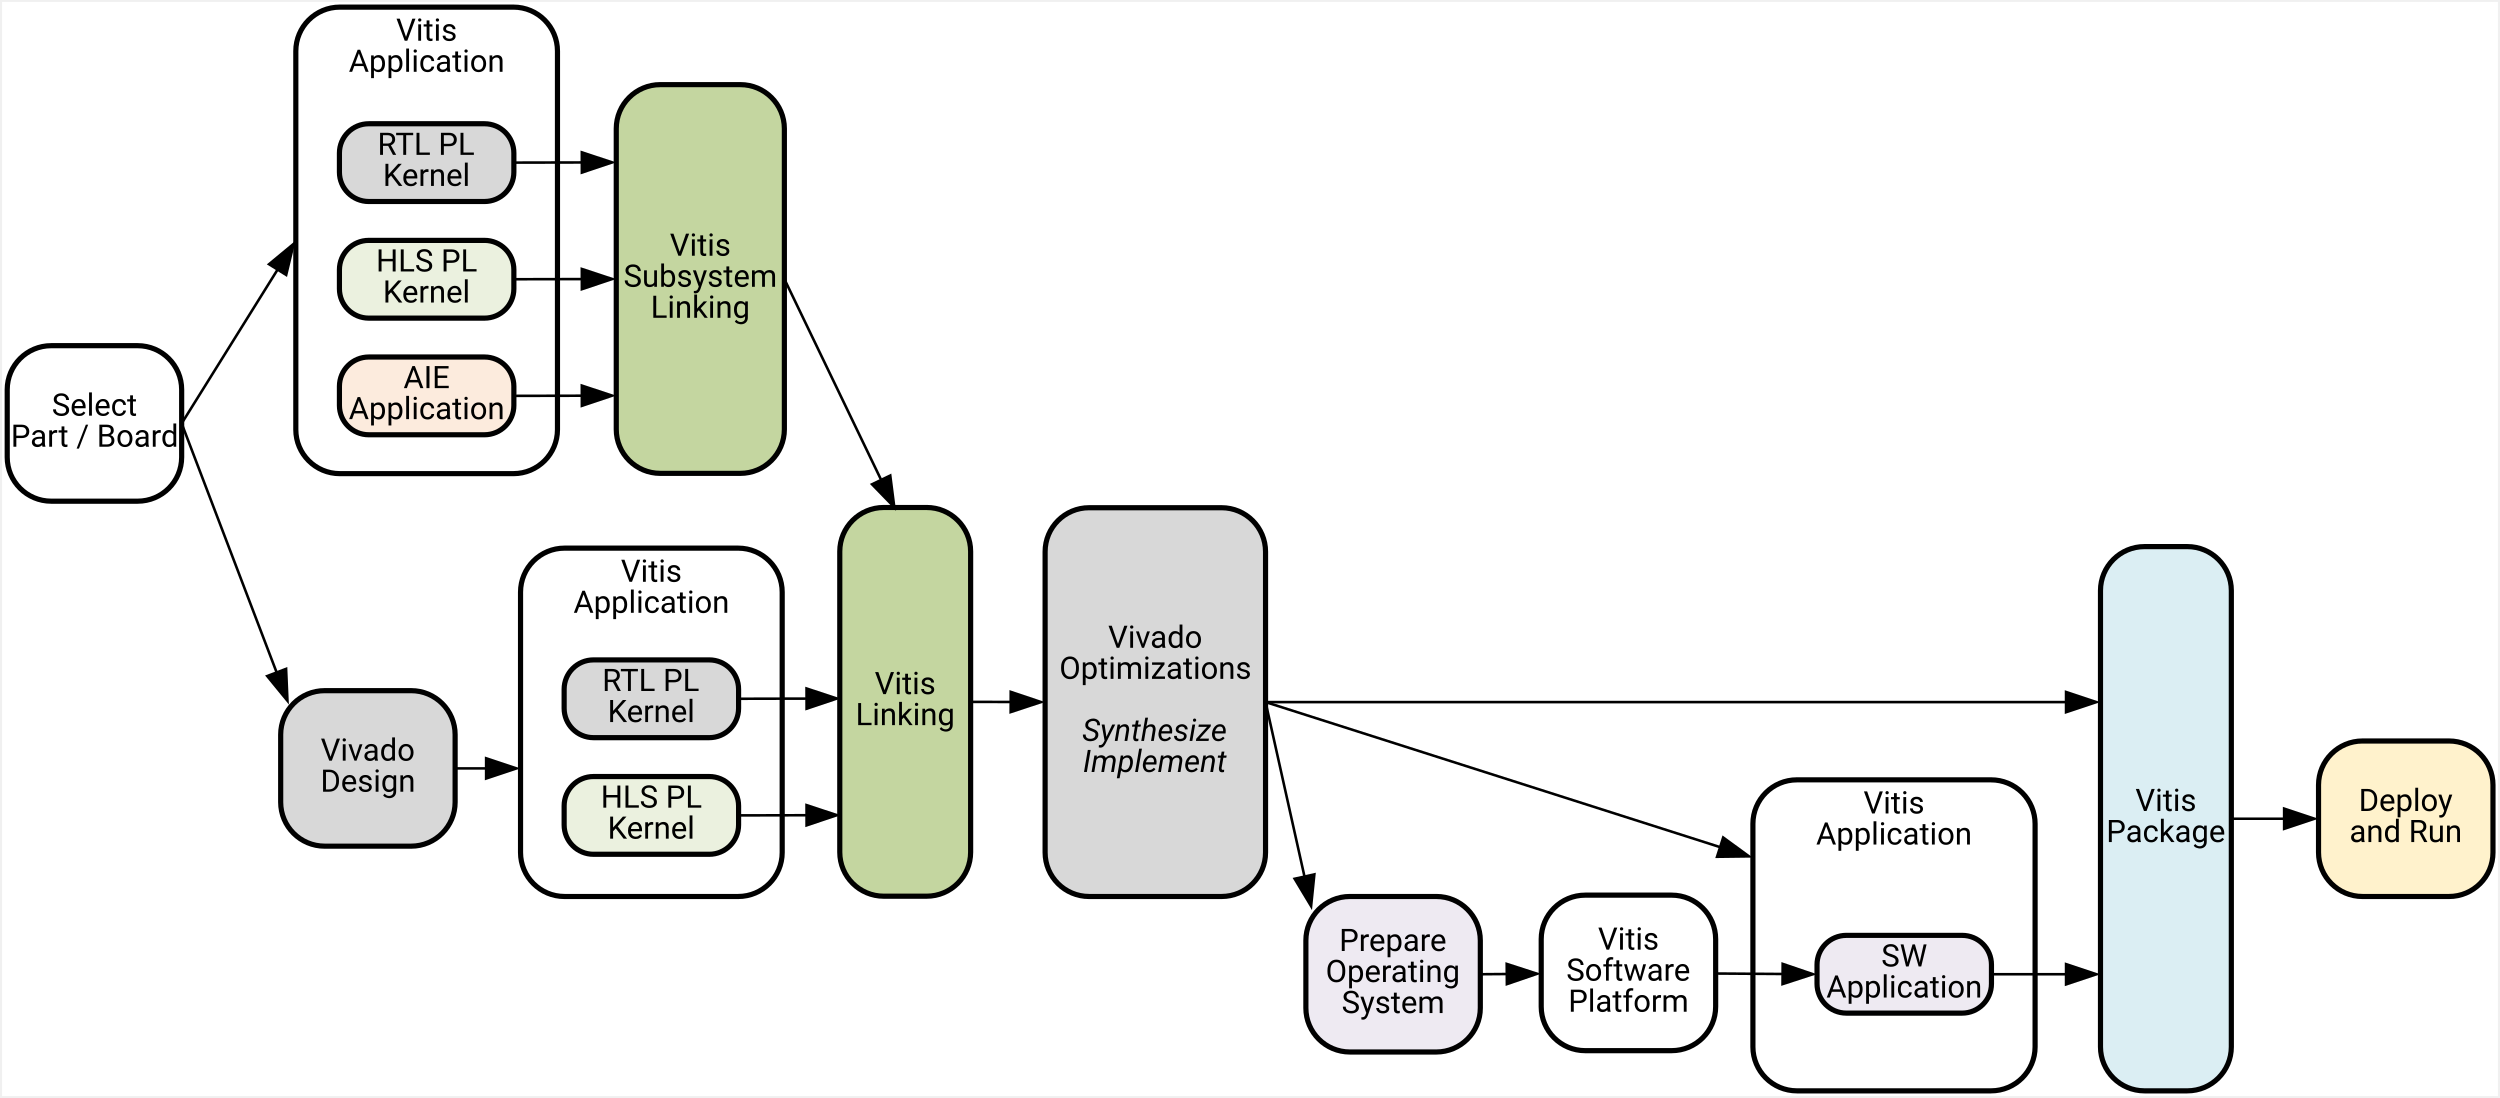
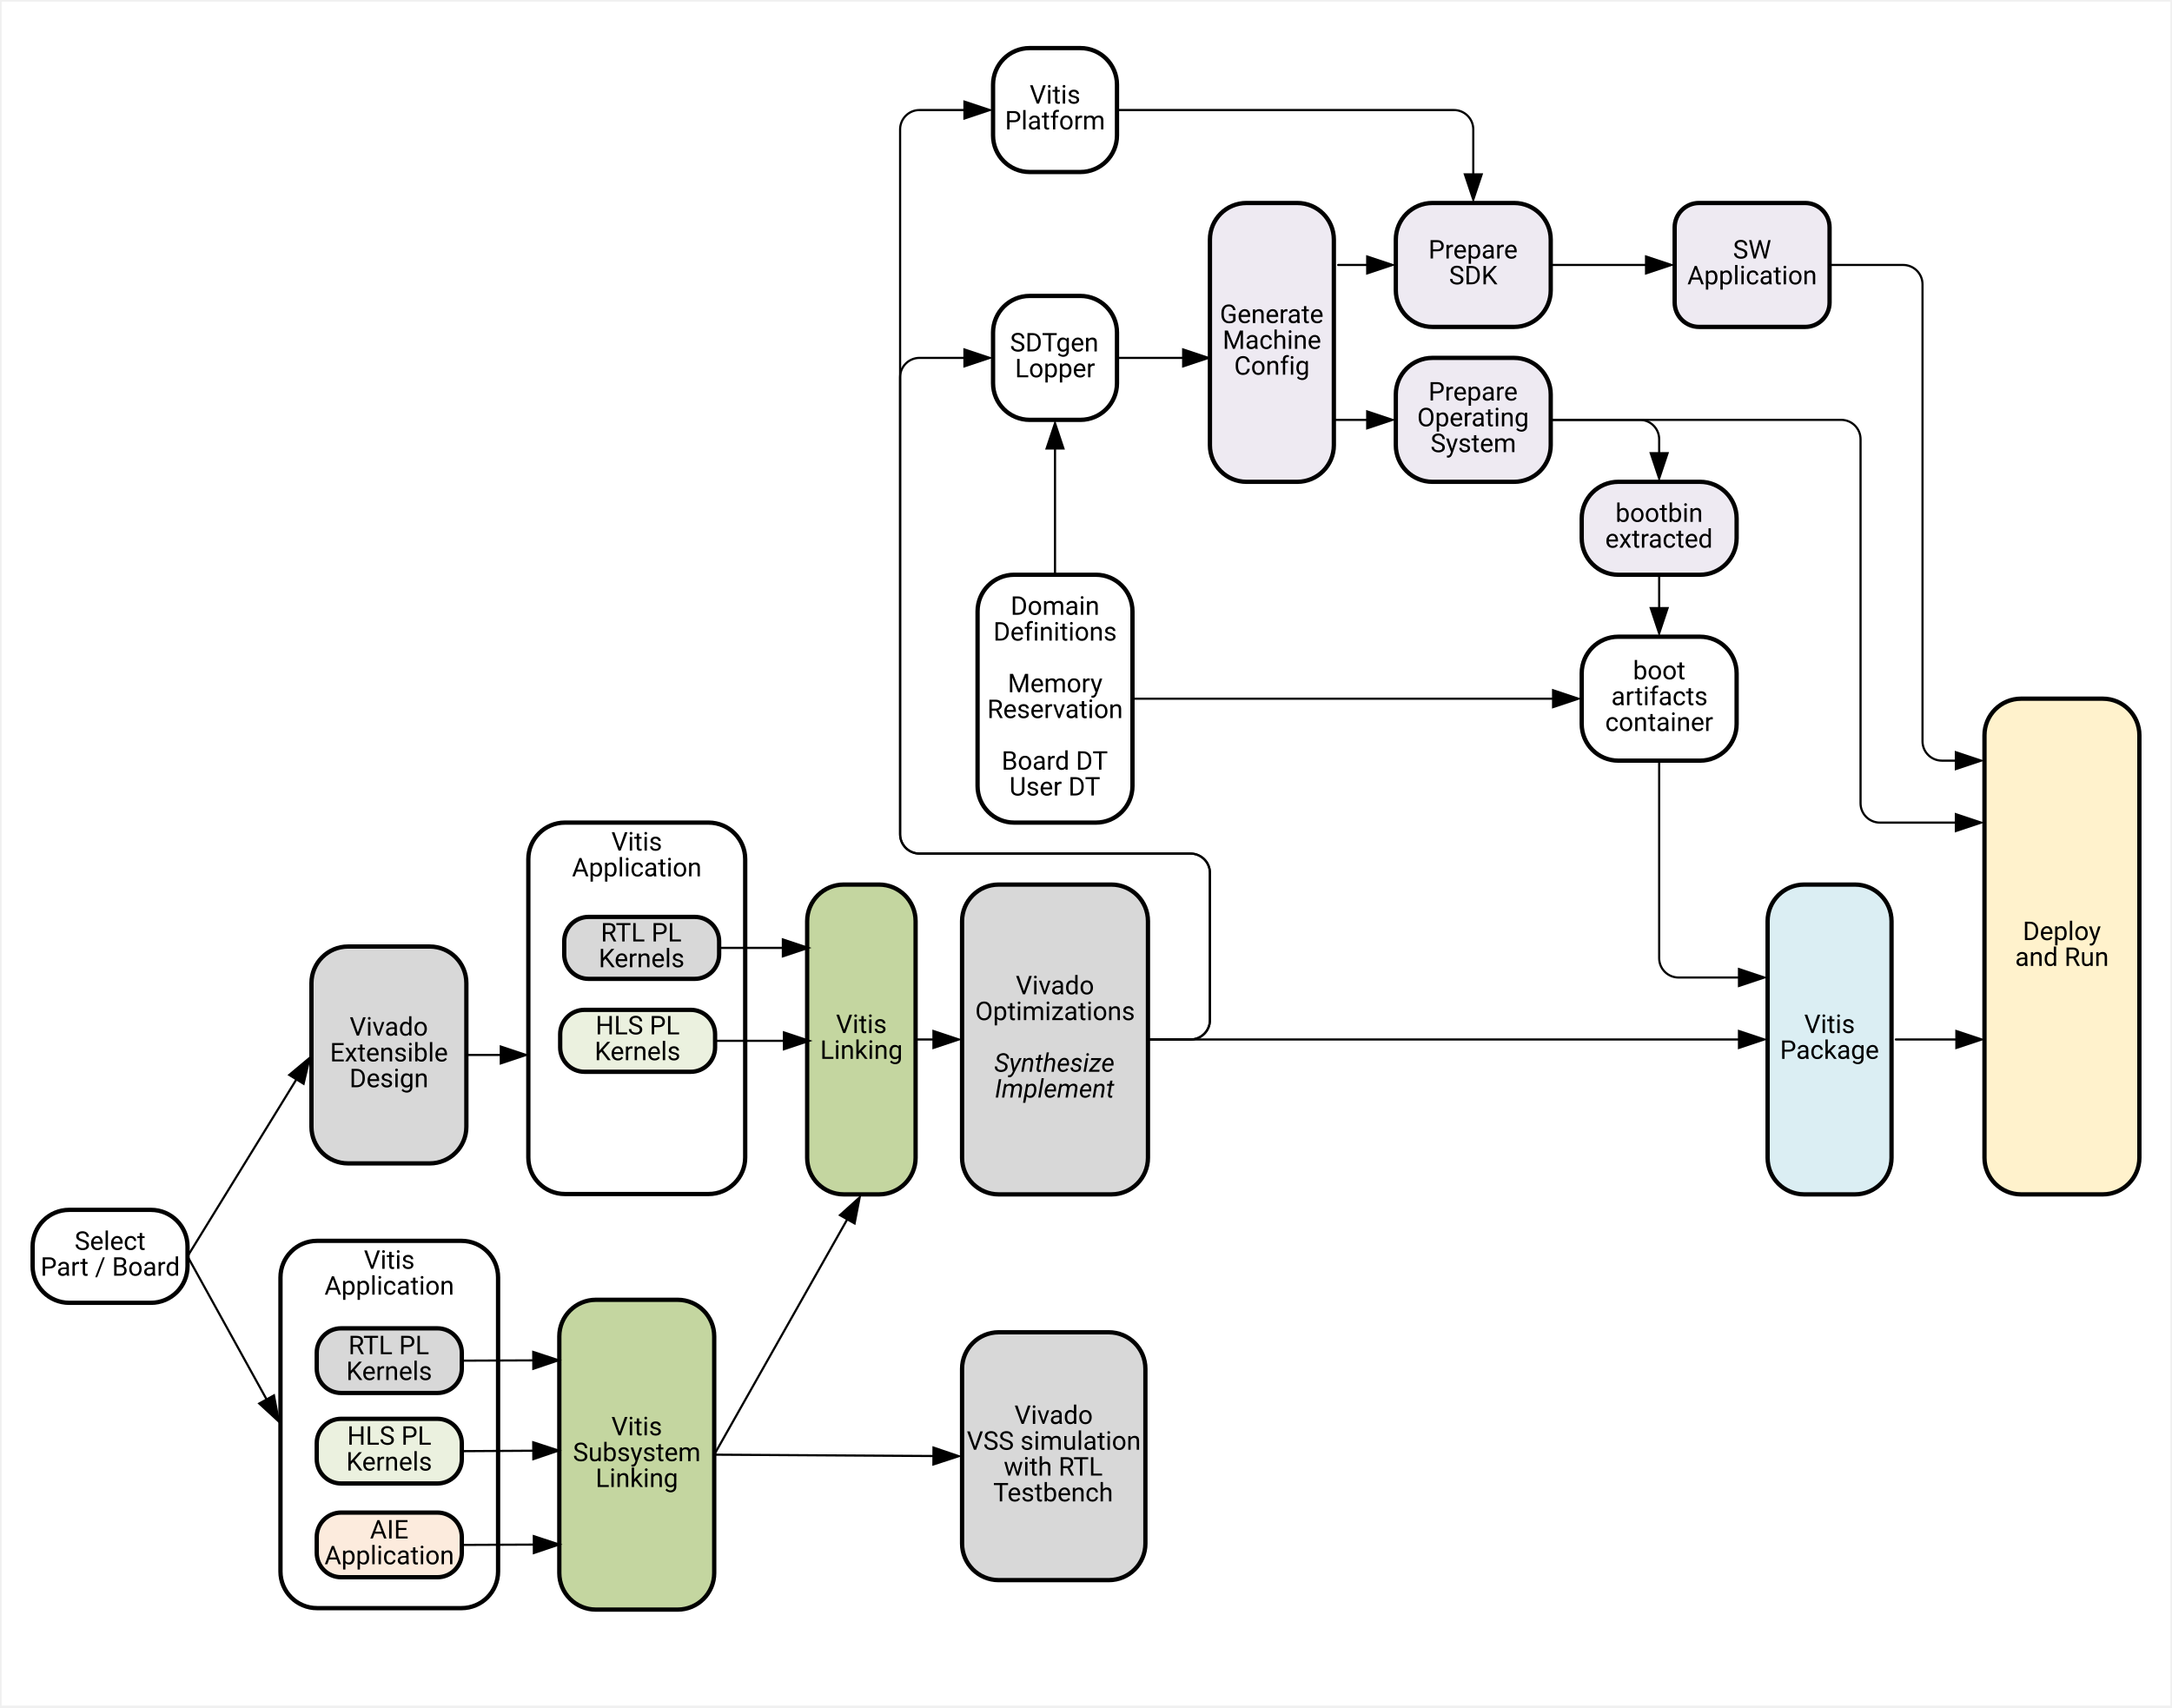
- <svg xmlns="http://www.w3.org/2000/svg" xmlns:xlink="http://www.w3.org/1999/xlink" width="6.71in" height="2.947in" viewBox="0 0 483.15 212.215" xml:space="preserve" color-interpolation-filters="sRGB" class="st15">
+ <svg xmlns="http://www.w3.org/2000/svg" xmlns:xlink="http://www.w3.org/1999/xlink" width="7.01in" height="5.51in" viewBox="0 0 504.75 396.75" xml:space="preserve" color-interpolation-filters="sRGB" class="st15">
  <style type="text/css">
	
		.st1 {fill:#ffffff;stroke:none;stroke-linecap:round;stroke-linejoin:round;stroke-width:0.75}
		.st2 {fill:#ffffff;stroke:#000000;stroke-width:1}
		.st3 {fill:#000000;font-family:Roboto;font-size:0.5em}
		.st4 {font-size:1em}
		.st5 {fill:#d8d8d8;stroke:#000000;stroke-width:1}
		.st6 {fill:#ebf1df;stroke:#000000;stroke-width:1}
		.st7 {fill:#c4d6a0;stroke:#000000;stroke-width:1}
		.st8 {marker-end:url(#mrkr13-34);stroke:#000000;stroke-linecap:round;stroke-linejoin:round;stroke-width:0.5}
		.st9 {fill:#000000;fill-opacity:1;stroke:#000000;stroke-opacity:1;stroke-width:0.217}
		.st10 {fill:#dbeef3;stroke:#000000;stroke-width:1}
		.st11 {fill:#fff2cc;stroke:#000000;stroke-width:1}
		.st12 {font-size:1em;font-style:italic}
		.st13 {fill:#eeeaf2;stroke:#000000;stroke-width:1}
		.st14 {fill:#fcebdd;stroke:#000000;stroke-width:1}
		.st15 {fill:none;fill-rule:evenodd;font-size:12px;overflow:visible;stroke-linecap:square;stroke-miterlimit:3}
	
	</style>
  <defs id="Markers">
    <g id="lend13">
      <path d="M 3 1 L 0 0 L 3 -1 L 3 1 " style="stroke:none" />
    </g>
    <marker id="mrkr13-34" class="st9" refX="-13.8" orient="auto" markerUnits="strokeWidth" overflow="visible">
      <use xlink:href="#lend13" transform="scale(-4.6,-4.6) " />
    </marker>
  </defs>
  <g>
-     <g id="group132-1" transform="translate(0.375,-0.375)">
-       <g id="shape131-2">
-         <rect x="0" y="0.75" width="482.4" height="211.465" class="st1" />
-       </g>
-       <g id="group130-4" transform="translate(1,-1)">
-         <g id="shape95-5" transform="translate(1.39888E-14,-113.972)">
-           <rect x="0" y="182.159" width="33.715" height="30.056" rx="8.504" ry="8.504" class="st2" />
-           <text x="8.62" y="195.69" class="st3">Select<tspan x="0.7" dy="1em" class="st4">Part / Board</tspan>
-           </text>
-         </g>
-         <g id="shape96-9" transform="translate(52.8535,-47.2965)">
-           <rect x="0" y="182.159" width="33.715" height="30.056" rx="8.504" ry="8.504" class="st5" />
-           <text x="7.73" y="195.69" class="st3">Vivado <tspan x="7.69" dy="1em" class="st4">Design</tspan>
-           </text>
-         </g>
-         <g id="shape97-13" transform="translate(99.2115,-37.5694)">
-           <rect x="0" y="144.887" width="50.572" height="67.327" rx="8.504" ry="8.504" class="st2" />
-           <text x="19.39" y="151.39" class="st3">Vitis<tspan x="10.23" dy="1em" class="st4">Application</tspan>
-           </text>
-         </g>
-         <g id="shape98-17" transform="translate(107.64,-45.7271)">
-           <rect x="0" y="197.187" width="33.715" height="15.028" rx="5.669" ry="5.669" class="st6" />
-           <text x="7.08" y="203.2" class="st3">HLS PL <tspan x="8.4" dy="1em" class="st4">Kernel</tspan>
-           </text>
-         </g>
-         <g id="shape99-21" transform="translate(107.64,-68.2688)">
-           <rect x="0" y="197.187" width="33.715" height="15.028" rx="5.669" ry="5.669" class="st5" />
-           <text x="7.36" y="203.2" class="st3">RTL PL <tspan x="8.4" dy="1em" class="st4">Kernel</tspan>
-           </text>
-         </g>
-         <g id="shape100-25" transform="translate(160.914,-37.6197)">
-           <path d="M8.5 212.21 L16.78 212.21 A8.504 8.504 -180 0 0 25.29 203.71 L25.29 145.58 A8.504 8.504 -180          0 0 16.78 137.08 L8.5 137.08 A8.504 8.504 -180 0 0 0 145.58 L0 203.71 A8.504 8.504 -180          0 0 8.5 212.21 Z" class="st7" />
-           <text x="6.75" y="173.15" class="st3">Vitis<tspan x="3.06" dy="1em" class="st4">Linking</tspan>
-           </text>
-         </g>
-         <g id="shape101-29" transform="translate(33.7149,-129)">
-           <path d="M0 212.21 L18.27 260.11" class="st8" />
-         </g>
-         <g id="shape102-35" transform="translate(85.8033,-69.4109)">
-           <path d="M0.77 219.3 L6.51 219.3" class="st8" />
-         </g>
-         <g id="shape103-40" transform="translate(141.355,-68.7211)">
-           <path d="M0 205.15 L12.89 205.12" class="st8" />
-         </g>
-         <g id="shape104-45" transform="translate(141.355,-46.1795)">
-           <path d="M0 205.15 L12.89 205.12" class="st8" />
-         </g>
-         <g id="shape105-50" transform="translate(404.579,-2.23571E-06)">
-           <path d="M8.5 212.21 L16.78 212.21 A8.504 8.504 -180 0 0 25.29 203.71 L25.29 115.52 A8.504 8.504 -180          0 0 16.78 107.02 L8.5 107.02 A8.504 8.504 -180 0 0 -0 115.52 L0 203.71 A8.504 8.504 -180          0 0 8.5 212.21 Z" class="st10" />
-           <text x="6.75" y="158.12" class="st3">Vitis<tspan x="1.12" dy="1em" class="st4">Package</tspan>
-           </text>
-         </g>
-         <g id="shape106-54" transform="translate(186.2,-82.2507)">
-           <path d="M0 219.28 L7.5 219.3" class="st8" />
-         </g>
-         <g id="shape107-59" transform="translate(446.722,-37.5695)">
-           <rect x="0" y="182.159" width="33.715" height="30.056" rx="8.504" ry="8.504" class="st11" />
-           <text x="7.76" y="195.69" class="st3">Deploy<tspan x="5.98" dy="1em" class="st4">and Run</tspan>
-           </text>
-         </g>
-         <g id="shape108-63" transform="translate(429.865,-59.6839)">
-           <path d="M0 219.3 L9.96 219.3" class="st8" />
-         </g>
-         <g id="shape109-68" transform="translate(200.6,-37.5694)">
-           <rect x="0" y="137.075" width="42.604" height="75.139" rx="8.504" ry="8.504" class="st5" />
-           <text x="12.18" y="164.15" class="st3">Vivado <tspan x="2.75" dy="1em" class="st4">Optimizations</tspan>
-             <tspan x="7.16" dy="2em" class="st12">Synthesize </tspan>
-             <tspan x="7.3" dy="1em" class="st12">Implement</tspan>
-           </text>
-         </g>
-         <g id="shape110-74" transform="translate(243.204,-75.139)">
-           <path d="M0 212.21 L87.62 240.17" class="st8" />
-         </g>
-         <g id="shape111-79" transform="translate(251,-7.5139)">
-           <rect x="0" y="182.159" width="33.715" height="30.056" rx="8.504" ry="8.504" class="st13" />
-           <text x="6.44" y="192.69" class="st3">Prepare <tspan x="3.83" dy="1em" class="st4">Operating </tspan>
-             <tspan x="6.91" dy="1em" class="st4">System</tspan>
-           </text>
-         </g>
-         <g id="shape112-84" transform="translate(240.608,-75.139)">
-           <path d="M2.6 212.21 L10.07 245.69" class="st8" />
-         </g>
-         <g id="shape113-89" transform="translate(283.513,-15.5082)">
-           <path d="M1.2 205.18 L6.07 205.14" class="st8" />
-         </g>
-         <g id="shape114-94" transform="translate(337.4,0)">
-           <path d="M8.5 212.21 L46.03 212.21 A8.504 8.504 -180 0 0 54.54 203.71 L54.54 160.61 A8.504 8.504 -180          0 0 46.03 152.1 L8.5 152.1 A8.504 8.504 -180 0 0 -0 160.61 L0 203.71 A8.504 8.504 -180 0          0 8.5 212.21 Z" class="st2" />
-           <text x="21.38" y="158.6" class="st3">Vitis<tspan x="12.21" dy="1em" class="st4">Application</tspan>
-           </text>
-         </g>
-         <g id="shape115-98" transform="translate(349.792,-15.0278)">
-           <rect x="0" y="197.187" width="33.715" height="15.028" rx="5.669" ry="5.669" class="st13" />
-           <text x="12.42" y="203.2" class="st3">SW <tspan x="1.8" dy="1em" class="st4">Application</tspan>
-           </text>
-         </g>
-         <g id="shape116-102" transform="translate(243.204,-82.2256)">
-           <path d="M0 219.3 L154.47 219.3" class="st8" />
-         </g>
-         <g id="shape117-107" transform="translate(383.507,-15.4551)">
-           <path d="M0 205.13 L14.17 205.13" class="st8" />
-         </g>
-         <g id="shape118-112" transform="translate(296.485,-7.77241)">
-           <rect x="0" y="182.159" width="33.715" height="30.056" rx="8.504" ry="8.504" class="st2" />
-           <text x="10.97" y="192.69" class="st3">Vitis<tspan x="4.85" dy="1em" class="st4">Software</tspan>
-             <tspan x="5.23" dy="1em" class="st4">Platform</tspan>
-           </text>
-         </g>
-         <g id="shape119-117" transform="translate(330.2,-29.6978)">
-           <path d="M0 219.23 L12.69 219.32" class="st8" />
-         </g>
-         <g id="shape120-122" transform="translate(55.7788,-119.297)">
-           <rect x="0" y="122.048" width="50.572" height="90.167" rx="8.504" ry="8.504" class="st2" />
-           <text x="19.39" y="128.55" class="st3">Vitis<tspan x="10.23" dy="1em" class="st4">Application</tspan>
-           </text>
-         </g>
-         <g id="shape121-126" transform="translate(64.2076,-126.81)">
-           <rect x="0" y="197.187" width="33.715" height="15.028" rx="5.669" ry="5.669" class="st14" />
-           <text x="12.38" y="203.2" class="st3">AIE <tspan x="1.8" dy="1em" class="st4">Application</tspan>
-           </text>
-         </g>
-         <g id="shape122-130" transform="translate(64.2076,-149.352)">
-           <rect x="0" y="197.187" width="33.715" height="15.028" rx="5.669" ry="5.669" class="st6" />
-           <text x="7.08" y="203.2" class="st3">HLS PL <tspan x="8.4" dy="1em" class="st4">Kernel</tspan>
-           </text>
-         </g>
-         <g id="shape123-134" transform="translate(64.2076,-171.894)">
-           <rect x="0" y="197.187" width="33.715" height="15.028" rx="5.669" ry="5.669" class="st5" />
-           <text x="7.36" y="203.2" class="st3">RTL PL <tspan x="8.4" dy="1em" class="st4">Kernel</tspan>
-           </text>
-         </g>
-         <g id="shape124-138" transform="translate(117.714,-119.347)">
-           <path d="M8.5 212.21 L23.98 212.21 A8.504 8.504 -180 0 0 32.49 203.71 L32.49 145.58 A8.504 8.504 -180          0 0 23.98 137.08 L8.5 137.08 A8.504 8.504 -180 0 0 0 145.58 L0 203.71 A8.504 8.504 -180          0 0 8.5 212.21 Z" class="st7" />
-           <text x="10.35" y="170.15" class="st3">Vitis<tspan x="1.41" dy="1em" class="st4">Subsystem</tspan>
-             <tspan x="6.66" dy="1em" class="st4">Linking</tspan>
-           </text>
-         </g>
-         <g id="shape125-143" transform="translate(97.9224,-172.346)">
-           <path d="M0 205.15 L12.89 205.12" class="st8" />
-         </g>
-         <g id="shape126-148" transform="translate(97.9224,-149.805)">
-           <path d="M0 205.15 L12.89 205.12" class="st8" />
-         </g>
-         <g id="shape127-153" transform="translate(97.9224,-127.263)">
-           <path d="M0 205.15 L12.89 205.12" class="st8" />
-         </g>
-         <g id="shape128-158" transform="translate(33.7149,-129)">
-           <path d="M0 212.21 L18.41 182.69" class="st8" />
-         </g>
-         <g id="shape129-163" transform="translate(150.2,-156.916)">
-           <path d="M0 212.21 L18.6 250.82" class="st8" />
-         </g>
+     <g id="group1086-1" transform="translate(0.375,-0.375)">
+       <g id="shape1085-2">
+         <rect x="0" y="0.75" width="504" height="396" class="st1" />
+       </g>
+       <g id="shape1029-4" transform="translate(7.2,-93.6)">
+         <rect x="0" y="375.15" width="36" height="21.6" rx="8.504" ry="8.504" class="st2" />
+         <text x="9.76" y="384.45" class="st3">Select<tspan x="1.84" dy="1em" class="st4">Part / Board</tspan>
+         </text>
+       </g>
+       <g id="shape1030-8" transform="translate(72,-126)">
+         <rect x="0" y="346.35" width="36" height="50.4" rx="8.504" ry="8.504" class="st5" />
+         <text x="8.88" y="367.05" class="st3">Vivado<tspan x="4.31" dy="1em" class="st4">Extensible</tspan>
+           <tspan x="8.83" dy="1em" class="st4">Design</tspan>
+         </text>
+       </g>
+       <g id="shape1031-13" transform="translate(122.4,-118.883)">
+         <rect x="0" y="310.433" width="50.4" height="86.317" rx="8.504" ry="8.504" class="st2" />
+         <text x="19.31" y="316.93" class="st3">Vitis<tspan x="10.14" dy="1em" class="st4">Application</tspan>
+         </text>
+       </g>
+       <g id="shape1033-17" transform="translate(129.802,-147.286)">
+         <rect x="0" y="382.35" width="36" height="14.4" rx="5.669" ry="5.669" class="st6" />
+         <text x="8.22" y="388.05" class="st3">HLS PL <tspan x="8" dy="1em" class="st4">Kernels</tspan>
+         </text>
+       </g>
+       <g id="shape1034-21" transform="translate(130.743,-168.886)">
+         <rect x="0" y="382.35" width="36" height="14.4" rx="5.669" ry="5.669" class="st5" />
+         <text x="8.5" y="388.05" class="st3">RTL PL <tspan x="8" dy="1em" class="st4">Kernels</tspan>
+         </text>
+       </g>
+       <g id="shape1035-25" transform="translate(187.2,-118.8)">
+         <path d="M8.5 396.75 L16.7 396.75 A8.504 8.504 -180 0 0 25.2 388.25 L25.2 333.25 A8.504 8.504 -180 0 0 16.7         324.75 L8.5 324.75 A8.504 8.504 -180 0 0 0 333.25 L0 388.25 A8.504 8.504 -180 0 0 8.5 396.75         Z" class="st7" />
+         <text x="6.71" y="359.25" class="st3">Vitis<tspan x="3.02" dy="1em" class="st4">Linking</tspan>
+         </text>
+       </g>
+       <g id="shape1036-29" transform="translate(43.2,-104.4)">
+         <path d="M0 396.75 L25.18 355.83" class="st8" />
+       </g>
+       <g id="shape1037-35" transform="translate(108,-144)">
+         <path d="M0 389.55 L7.75 389.55" class="st8" />
+       </g>
+       <g id="shape1038-40" transform="translate(166.743,-168.886)">
+         <path d="M0 389.55 L14.56 389.55" class="st8" />
+       </g>
+       <g id="shape1039-45" transform="translate(165.802,-147.286)">
+         <path d="M0 389.55 L15.75 389.55" class="st8" />
+       </g>
+       <g id="shape1041-50" transform="translate(410.4,-118.8)">
+         <path d="M8.5 396.75 L20.3 396.75 A8.504 8.504 -180 0 0 28.8 388.25 L28.8 333.25 A8.504 8.504 -180 0 0 20.3         324.75 L8.5 324.75 A8.504 8.504 -180 0 0 -0 333.25 L0 388.25 A8.504 8.504 -180 0 0 8.5 396.75         Z" class="st10" />
+         <text x="8.51" y="359.25" class="st3">Vitis<tspan x="2.88" dy="1em" class="st4">Package</tspan>
+         </text>
+       </g>
+       <g id="shape1042-54" transform="translate(210.6,-147.6)">
+         <path d="M1.8 389.55 L5.7 389.55" class="st8" />
+       </g>
+       <g id="shape1043-59" transform="translate(460.8,-118.8)">
+         <rect x="0" y="281.55" width="36" height="115.2" rx="8.504" ry="8.504" class="st11" />
+         <text x="8.9" y="337.65" class="st3">Deploy<tspan x="7.12" dy="1em" class="st4">and Run</tspan>
+         </text>
+       </g>
+       <g id="shape1044-63" transform="translate(440.2,-147.6)">
+         <path d="M0 389.55 L13.82 389.55" class="st8" />
+       </g>
+       <g id="shape1045-68" transform="translate(223.2,-118.8)">
+         <rect x="0" y="324.75" width="43.2" height="72" rx="8.504" ry="8.504" class="st5" />
+         <text x="12.48" y="350.25" class="st3">Vivado <tspan x="3.05" dy="1em" class="st4">Optimizations</tspan>
+           <tspan x="7.46" dy="2em" class="st12">Synthesize </tspan>
+           <tspan x="7.6" dy="1em" class="st12">Implement</tspan>
+         </text>
+       </g>
+       <g id="shape1046-74" transform="translate(230.4,-298.8)">
+         <rect x="0" y="367.95" width="28.8" height="28.8" rx="8.504" ry="8.504" class="st2" />
+         <text x="3.94" y="380.85" class="st3">SDTgen<tspan x="5.1" dy="1em" class="st4">Lopper</tspan>
+         </text>
+       </g>
+       <g id="shape1047-78" transform="translate(310.1,-327.6)">
+         <path d="M0.5 389.55 L7 389.55" class="st8" />
+       </g>
+       <g id="shape1048-83" transform="translate(266.4,-162)">
+         <path d="M0 403.95 L137.1 403.95" class="st8" />
+       </g>
+       <g id="shape1050-88" transform="translate(388.8,-320.4)">
+         <rect x="0" y="367.95" width="36" height="28.8" rx="5.669" ry="5.669" class="st13" />
+         <text x="13.56" y="380.85" class="st3">SW <tspan x="2.94" dy="1em" class="st4">Application</tspan>
+         </text>
+       </g>
+       <g id="shape1051-92" transform="translate(324,-284.4)">
+         <rect x="0" y="367.95" width="36" height="28.8" rx="8.504" ry="8.504" class="st13" />
+         <text x="7.58" y="377.85" class="st3">Prepare <tspan x="4.97" dy="1em" class="st4">Operating </tspan>
+           <tspan x="8.06" dy="1em" class="st4">System</tspan>
+         </text>
+       </g>
+       <g id="shape1052-97" transform="translate(360,-327.6)">
+         <path d="M0 389.55 L21.9 389.55" class="st8" />
+       </g>
+       <g id="shape1053-102" transform="translate(280.8,-284.4)">
+         <rect x="0" y="331.95" width="28.8" height="64.8" rx="8.504" ry="8.504" class="st13" />
+         <text x="2.31" y="359.85" class="st3">Generate<tspan x="2.95" dy="1em" class="st4">Machine</tspan>
+           <tspan x="5.63" dy="1em" class="st4">Config</tspan>
+         </text>
+       </g>
+       <g id="shape1054-107" transform="translate(324,-320.4)">
+         <rect x="0" y="367.95" width="36" height="28.8" rx="8.504" ry="8.504" class="st13" />
+         <text x="7.58" y="380.85" class="st3">Prepare<tspan x="12.37" dy="1em" class="st4">SDK</tspan>
+         </text>
+       </g>
+       <g id="shape1055-111" transform="translate(259.2,-306)">
+         <path d="M0 389.55 L15.13 389.55" class="st8" />
+       </g>
+       <g id="shape1056-116" transform="translate(360,-298.8)">
+         <path d="M0 396.75 L20.7 396.75 A4.5 4.5 0 0 1 25.2 401.25 L25.2 404.25" class="st8" />
+       </g>
+       <g id="shape1057-121" transform="translate(309.6,-291.6)">
+         <path d="M0 389.55 L7.5 389.55" class="st8" />
+       </g>
+       <g id="shape1059-126" transform="translate(385.2,-219.6)">
+         <path d="M0 396.75 L0 442.65 A4.5 4.5 -180 0 0 4.5 447.15 L18.3 447.15" class="st8" />
+       </g>
+       <g id="shape1060-131" transform="translate(237.6,-262.8)">
+         <path d="M7.2 396.75 L7.2 367.65" class="st8" />
+       </g>
+       <g id="shape1061-136" transform="translate(226.8,-205.2)">
+         <rect x="0" y="339.15" width="36" height="57.6" rx="8.504" ry="8.504" class="st2" />
+         <text x="7.68" y="348.45" class="st3">Domain<tspan x="3.67" dy="1em" class="st4">Definitions</tspan>
+           <tspan x="7.02" dy="2em" class="st4">Memory </tspan>
+           <tspan x="2.25" dy="1em" class="st4">Reservation</tspan>
+           <tspan x="5.58" dy="2em" class="st4">Board DT</tspan>
+           <tspan x="7.4" dy="1em" class="st4">User DT</tspan>
+         </text>
+       </g>
+       <g id="shape1062-144" transform="translate(262.8,-226.8)">
+         <path d="M0 389.55 L97.5 389.55" class="st8" />
+       </g>
+       <g id="shape1064-149" transform="translate(266.4,-154.8)">
+         <path d="M0 396.75 L9.9 396.75 A4.5 4.5 -180 0 0 14.4 392.25 L14.4 358.05 A4.5 4.5 -180 0 0 9.9 353.55 L-53.1 353.55         A4.5 4.5 0 0 1 -57.6 349.05 L-57.6 242.85 A4.5 4.5 0 0 1 -53.1 238.35 L-42.9 238.35" class="st8" />
+       </g>
+       <g id="shape1065-154" transform="translate(424.8,-334.8)">
+         <path d="M0 396.75 L17.1 396.75 A4.5 4.5 0 0 1 21.6 401.25 L21.6 507.45 A4.5 4.5 -180 0 0 26.1 511.95 L29.1 511.95" class="st8" />
+       </g>
+       <g id="shape1066-159" transform="translate(367.2,-262.8)">
+         <rect x="0" y="375.15" width="36" height="21.6" rx="8.504" ry="8.504" class="st13" />
+         <text x="7.85" y="384.45" class="st3">bootbin<tspan x="5.47" dy="1em" class="st4">extracted</tspan>
+         </text>
+       </g>
+       <g id="shape1067-163" transform="translate(367.2,-219.6)">
+         <rect x="0" y="367.95" width="36" height="28.8" rx="8.504" ry="8.504" class="st2" />
+         <text x="11.92" y="377.85" class="st3">boot<tspan x="6.87" dy="1em" class="st4">artifacts</tspan>
+           <tspan x="5.46" dy="1em" class="st4">container</tspan>
+         </text>
+       </g>
+       <g id="shape1068-168" transform="translate(378,-262.8)">
+         <path d="M7.2 396.75 L7.2 404.25" class="st8" />
+       </g>
+       <g id="shape1069-173" transform="translate(360,-298.8)">
+         <path d="M0 396.75 L67.5 396.75 A4.5 4.5 0 0 1 72 401.25 L72 485.85 A4.5 4.5 -180 0 0 76.5 490.35 L93.9 490.35" class="st8" />
+       </g>
+       <g id="shape1070-178" transform="translate(230.4,-356.4)">
+         <rect x="0" y="367.95" width="28.8" height="28.8" rx="8.504" ry="8.504" class="st2" />
+         <text x="8.51" y="380.85" class="st3">Vitis<tspan x="2.77" dy="1em" class="st4">Platform</tspan>
+         </text>
+       </g>
+       <g id="shape1071-182" transform="translate(266.4,-154.8)">
+         <path d="M0 396.75 L9.9 396.75 A4.5 4.5 -180 0 0 14.4 392.25 L14.4 358.05 A4.5 4.5 -180 0 0 9.9 353.55 L-53.1 353.55         A4.5 4.5 0 0 1 -57.6 349.05 L-57.6 185.25 A4.5 4.5 0 0 1 -53.1 180.75 L-42.9 180.75" class="st8" />
+       </g>
+       <g id="shape1072-187" transform="translate(259.2,-370.8)">
+         <path d="M0 396.75 L78.3 396.75 A4.5 4.5 0 0 1 82.8 401.25 L82.8 411.45" class="st8" />
+       </g>
+       <g id="shape1073-192" transform="translate(165.6,-58.301)">
+         <path d="M0 396.75 L30.8 342.26" class="st8" />
+       </g>
+       <g id="shape1074-197" transform="translate(64.8,-22.6427)">
+         <rect x="0" y="311.393" width="50.572" height="85.357" rx="8.504" ry="8.504" class="st2" />
+         <text x="19.39" y="317.89" class="st3">Vitis<tspan x="10.23" dy="1em" class="st4">Application</tspan>
+         </text>
+       </g>
+       <g id="shape1075-201" transform="translate(73.2287,-29.8231)">
+         <rect x="0" y="381.722" width="33.715" height="15.028" rx="5.669" ry="5.669" class="st14" />
+         <text x="12.38" y="387.74" class="st3">AIE <tspan x="1.8" dy="1em" class="st4">Application</tspan>
+         </text>
+       </g>
+       <g id="shape1076-205" transform="translate(73.2287,-51.6126)">
+         <rect x="0" y="381.722" width="33.715" height="15.028" rx="5.669" ry="5.669" class="st6" />
+         <text x="7.08" y="387.74" class="st3">HLS PL <tspan x="6.85" dy="1em" class="st4">Kernels</tspan>
+         </text>
+       </g>
+       <g id="shape1077-209" transform="translate(73.2287,-72.6442)">
+         <rect x="0" y="381.722" width="33.715" height="15.028" rx="5.669" ry="5.669" class="st5" />
+         <text x="7.36" y="387.74" class="st3">RTL PL <tspan x="6.85" dy="1em" class="st4">Kernels</tspan>
+         </text>
+       </g>
+       <g id="shape1078-213" transform="translate(129.6,-22.301)">
+         <path d="M8.5 396.75 L27.5 396.75 A8.504 8.504 -180 0 0 36 388.25 L36 333.25 A8.504 8.504 -180 0 0 27.5 324.75         L8.5 324.75 A8.504 8.504 -180 0 0 0 333.25 L0 388.25 A8.504 8.504 -180 0 0 8.5 396.75 Z" class="st7" />
+         <text x="12.11" y="356.25" class="st3">Vitis<tspan x="3.17" dy="1em" class="st4">Subsystem</tspan>
+           <tspan x="8.42" dy="1em" class="st4">Linking</tspan>
+         </text>
+       </g>
+       <g id="shape1079-218" transform="translate(106.944,-73.004)">
+         <path d="M0 389.6 L16.36 389.53" class="st8" />
+       </g>
+       <g id="shape1080-223" transform="translate(106.944,-30.1877)">
+         <path d="M0 389.6 L16.49 389.53" class="st8" />
+       </g>
+       <g id="shape1081-228" transform="translate(106.944,-51.9951)">
+         <path d="M0 389.62 L16.36 389.52" class="st8" />
+       </g>
+       <g id="shape1082-233" transform="translate(223.2,-29.1505)">
+         <rect x="0" y="339.15" width="42.604" height="57.6" rx="8.504" ry="8.504" class="st5" />
+         <text x="12.18" y="360.45" class="st3">Vivado<tspan x="1.1" dy="1em" class="st4">VSS simulation</tspan>
+           <tspan x="9.69" dy="1em" class="st4">with RTL </tspan>
+           <tspan x="7.25" dy="1em" class="st4">Testbench</tspan>
+         </text>
+       </g>
+       <g id="shape1083-239" transform="translate(165.6,-65.3258)">
+         <path d="M0 403.77 L50.7 404.08" class="st8" />
+       </g>
+       <g id="shape1084-244" transform="translate(43.2,-104.4)">
+         <path d="M0 396.75 L18.26 429.79" class="st8" />
      </g>
    </g>
  </g>
</svg>
